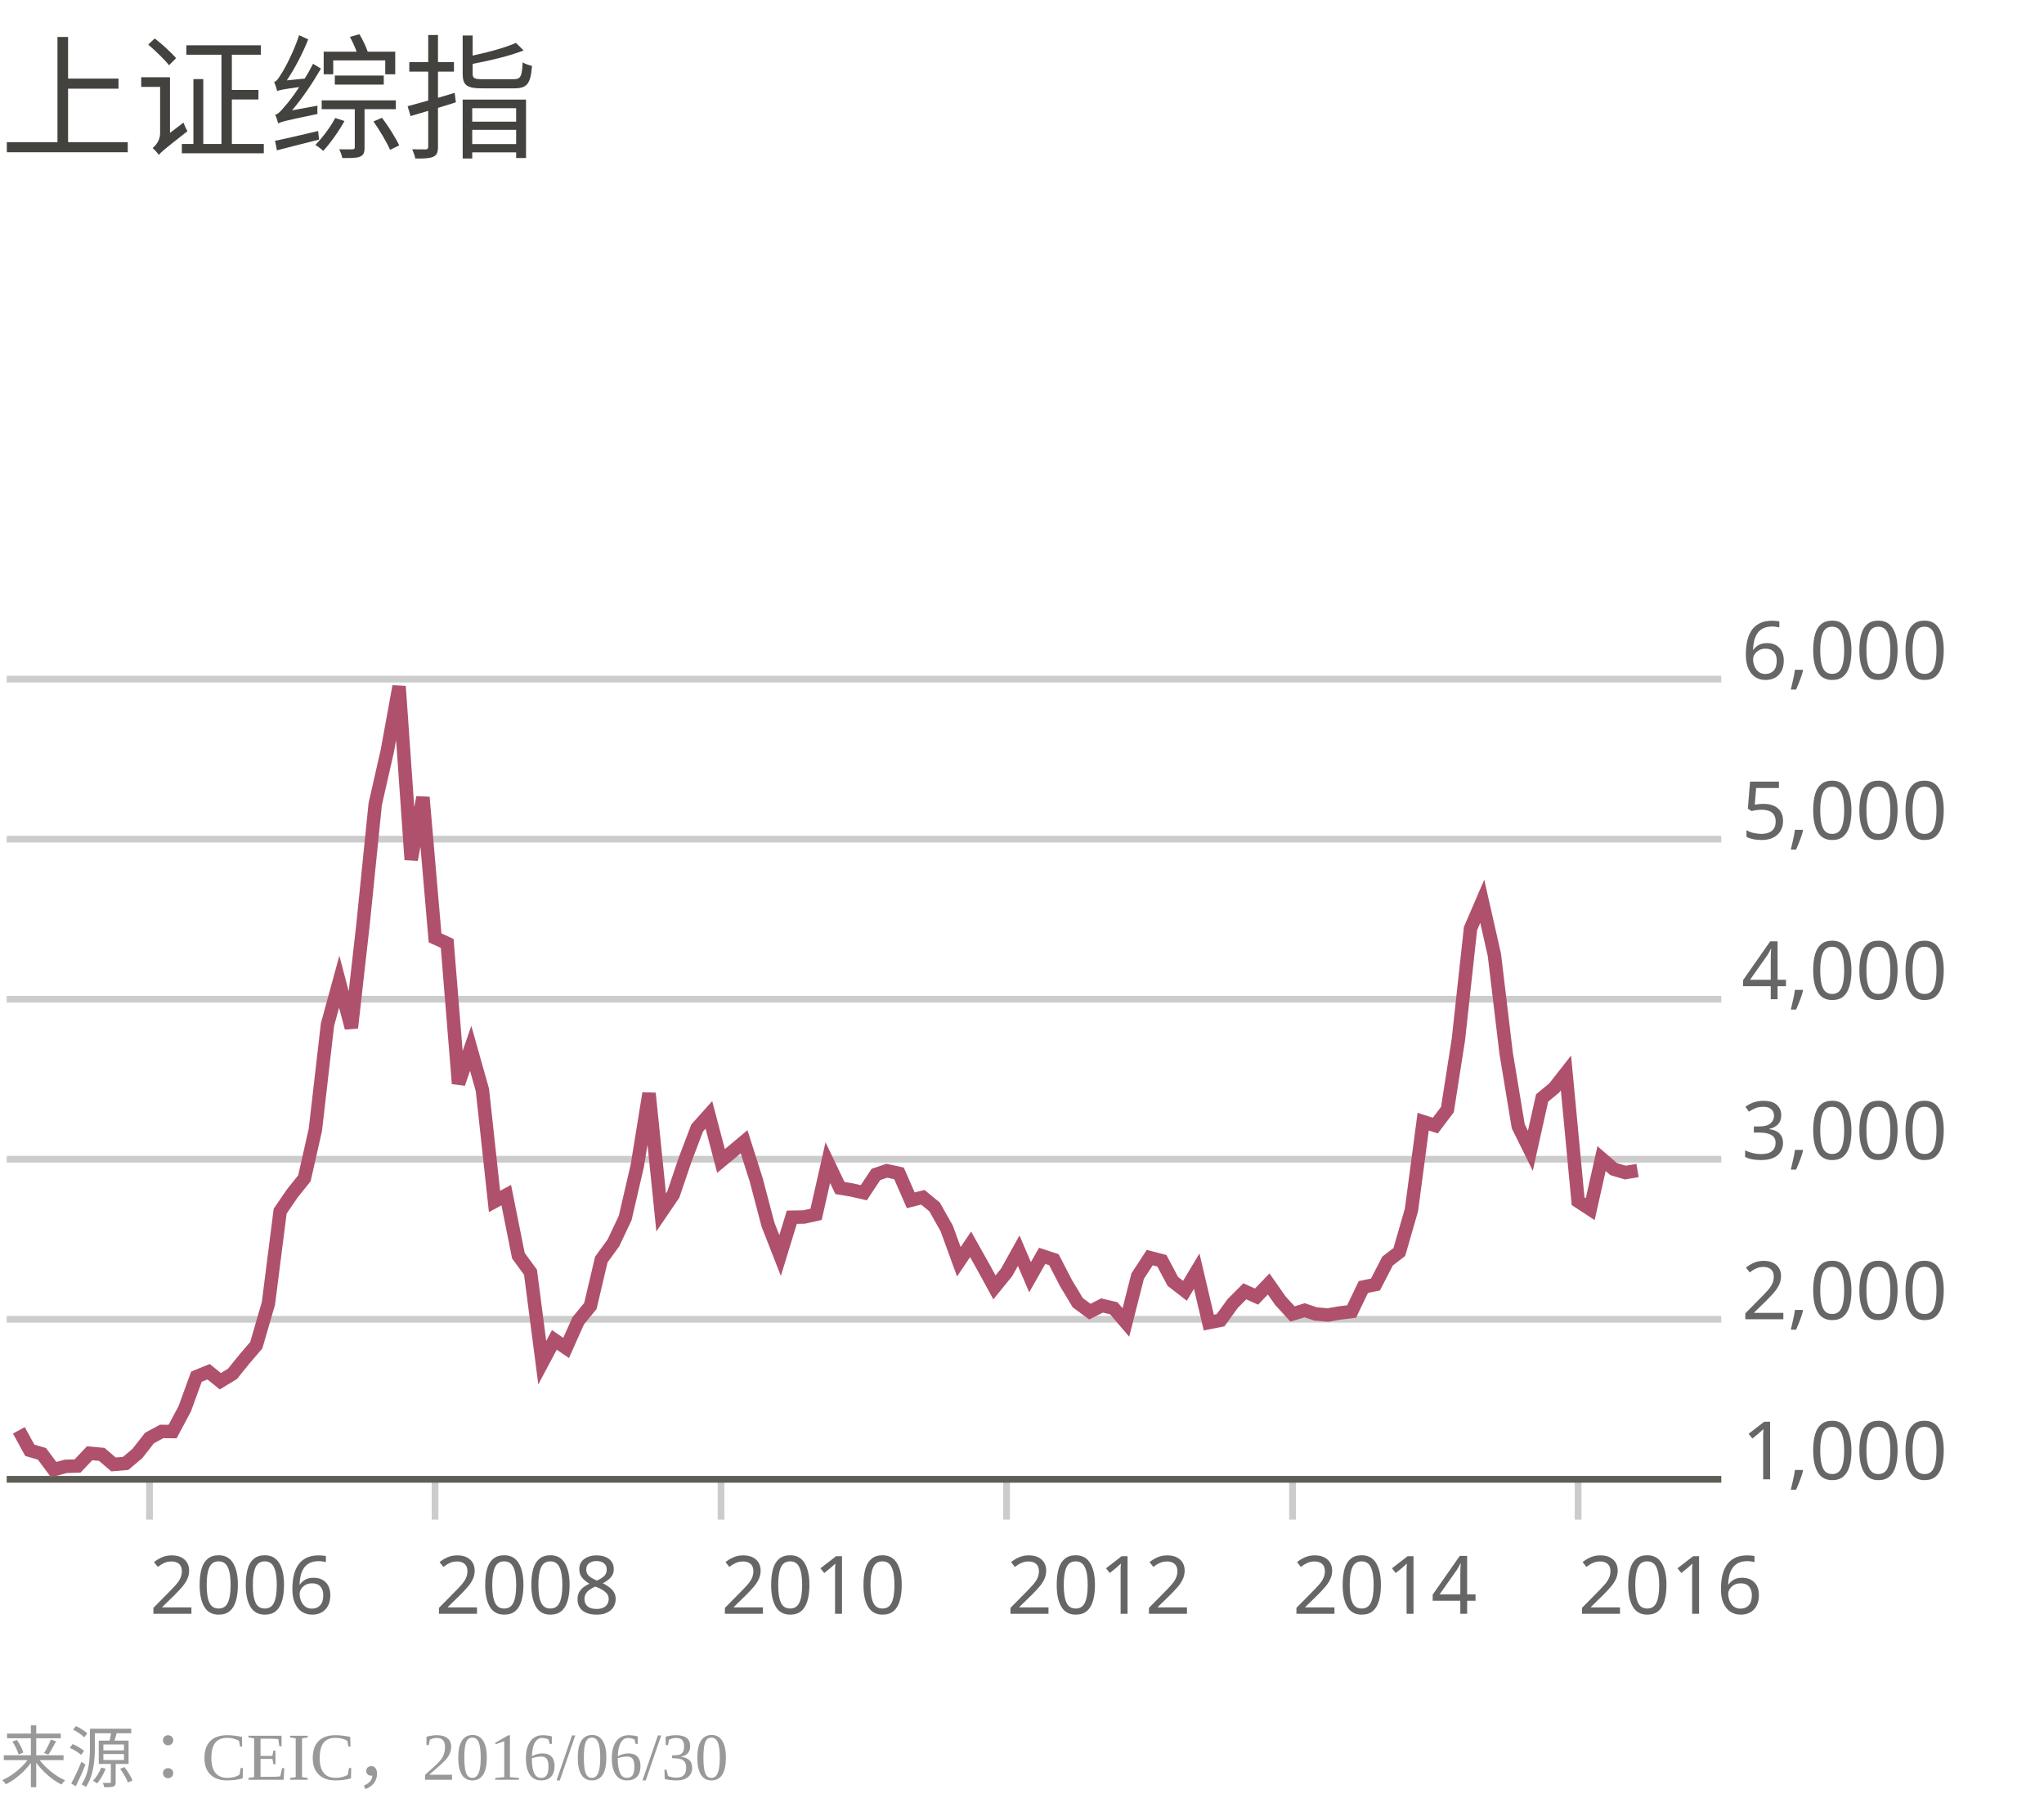
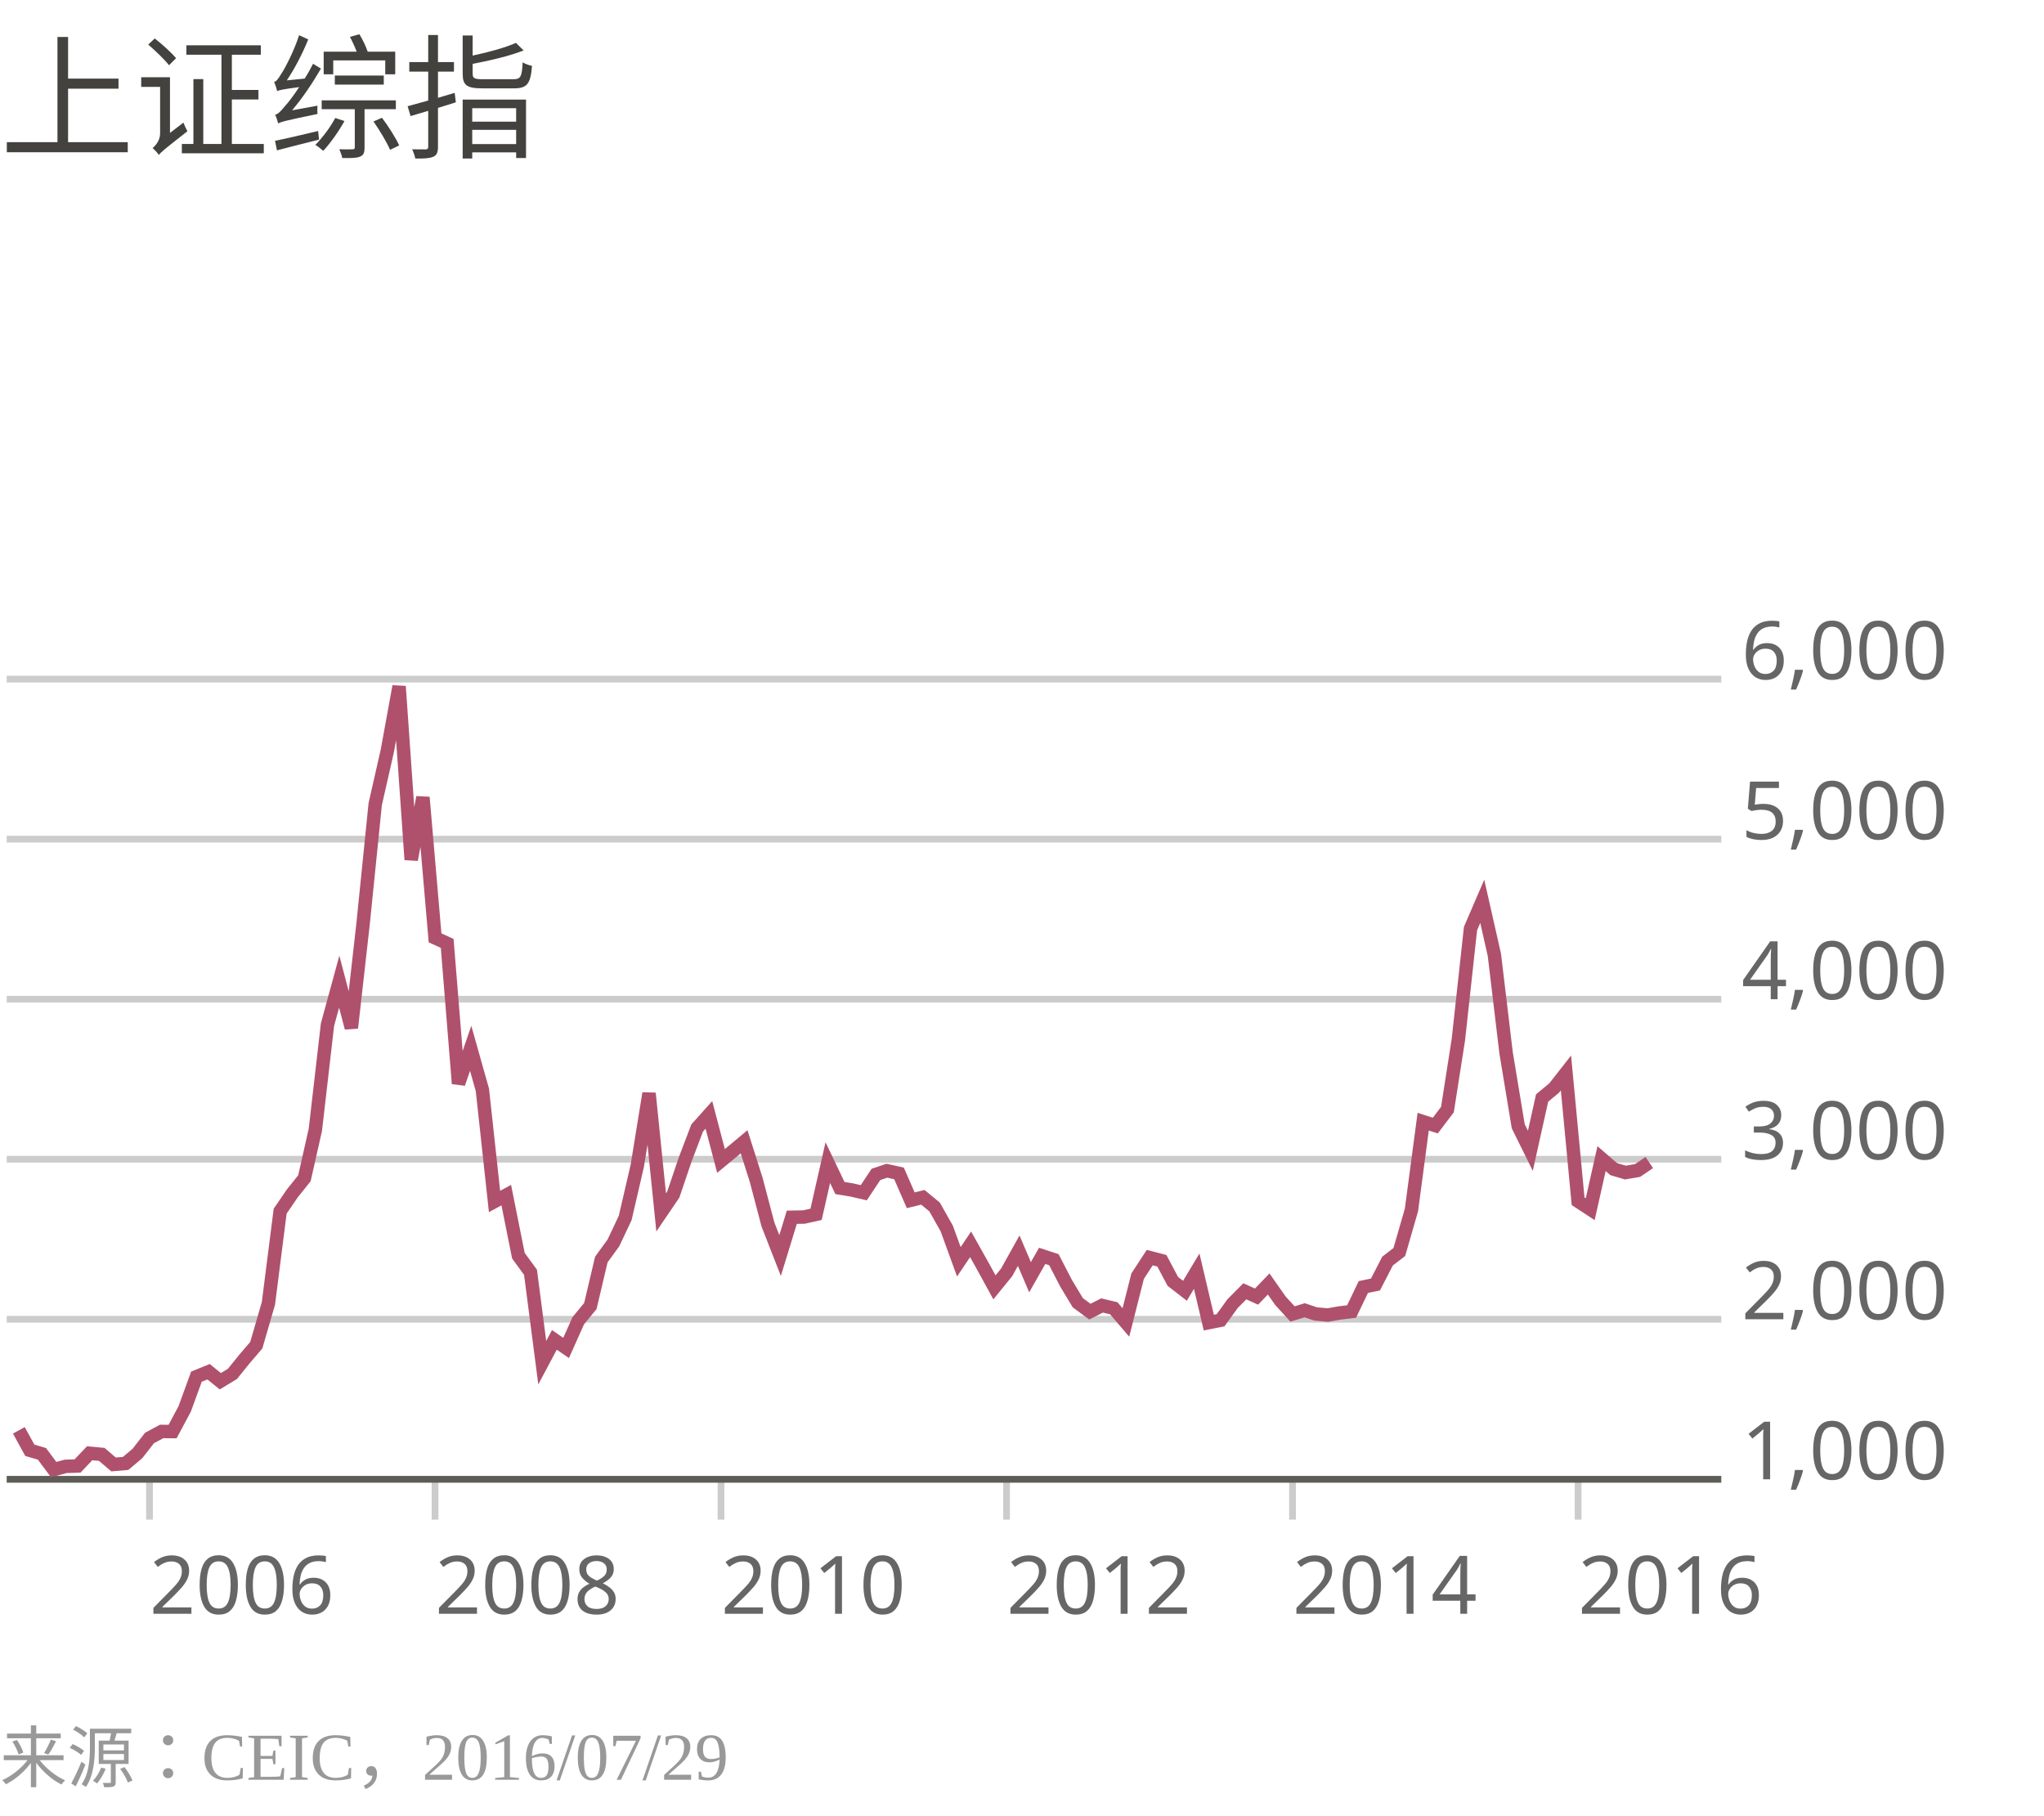
<svg xmlns="http://www.w3.org/2000/svg" viewBox="0 0 304 270">
  <text class="chart-title" fill="#43423e" font-size="20" y="22">上证综指</text>
  <text class="chart-subtitle" fill="#43423e" font-size="15" y="42" />
-   <text class="chart-source" font-size="10" fill-opacity="0.4" y="265">来源：CEIC，2016/06/30</text>
+   <text class="chart-source" font-size="10" fill-opacity="0.4" y="265">来源：CEIC，2016/07/29</text>
  <g transform="translate(1,100)">
    <g transform="translate(0,120)" class="x axis">
      <g class="tick" style="" transform="translate(21.23546,0)">
        <line y2="6" x2="0" fill="none" stroke="#000" stroke-opacity="0.2" />
        <text dy="0" style="" y="20" x="0" font-family="MetricWeb,sans-serif" fill-opacity="0.6" font-size="12" text-anchor="start">2006</text>
      </g>
      <g class="tick" style="" transform="translate(63.70637,0)">
        <line y2="6" x2="0" fill="none" stroke="#000" stroke-opacity="0.2" />
        <text dy="0" style="" y="20" x="0" font-family="MetricWeb,sans-serif" fill-opacity="0.6" font-size="12" text-anchor="start">2008</text>
      </g>
      <g class="tick" style="" transform="translate(106.2355,0)">
        <line y2="6" x2="0" fill="none" stroke="#000" stroke-opacity="0.2" />
        <text dy="0" style="" y="20" x="0" font-family="MetricWeb,sans-serif" fill-opacity="0.6" font-size="12" text-anchor="start">2010</text>
      </g>
      <g class="tick" style="" transform="translate(148.7064,0)">
        <line y2="6" x2="0" fill="none" stroke="#000" stroke-opacity="0.2" />
        <text dy="0" style="" y="20" x="0" font-family="MetricWeb,sans-serif" fill-opacity="0.6" font-size="12" text-anchor="start">2012</text>
      </g>
      <g class="tick" style="" transform="translate(191.2355,0)">
        <line y2="6" x2="0" fill="none" stroke="#000" stroke-opacity="0.2" />
        <text dy="0" style="" y="20" x="0" font-family="MetricWeb,sans-serif" fill-opacity="0.6" font-size="12" text-anchor="start">2014</text>
      </g>
      <g class="tick" style="" transform="translate(233.7064,0)">
        <line y2="6" x2="0" fill="none" stroke="#000" stroke-opacity="0.2" />
        <text dy="0" style="" y="20" x="0" font-family="MetricWeb,sans-serif" fill-opacity="0.6" font-size="12" text-anchor="start">2016</text>
      </g>
      <path class="domain" d="M0,0V0H255V0" fill="none" stroke="#74736c" />
    </g>
    <g transform="translate(255,0)" class="y axis">
      <g class="tick" style="" transform="translate(0,120)">
        <line x2="-255" y2="0" fill="none" stroke="#000" stroke-opacity="0.2" />
        <text dy="0" style="text-anchor: start;" x="3" y="0" font-family="MetricWeb,sans-serif" fill-opacity="0.6" font-size="12">1,000</text>
      </g>
      <g class="tick" style="" transform="translate(0,96.2)">
        <line x2="-255" y2="0" fill="none" stroke="#000" stroke-opacity="0.2" />
        <text dy="0" style="text-anchor: start;" x="3" y="0" font-family="MetricWeb,sans-serif" fill-opacity="0.6" font-size="12">2,000</text>
      </g>
      <g class="tick" style="" transform="translate(0,72.4)">
        <line x2="-255" y2="0" fill="none" stroke="#000" stroke-opacity="0.2" />
        <text dy="0" style="text-anchor: start;" x="3" y="0" font-family="MetricWeb,sans-serif" fill-opacity="0.6" font-size="12">3,000</text>
      </g>
      <g class="tick" style="" transform="translate(0,48.6)">
        <line x2="-255" y2="0" fill="none" stroke="#000" stroke-opacity="0.2" />
        <text dy="0" style="text-anchor: start;" x="3" y="0" font-family="MetricWeb,sans-serif" fill-opacity="0.6" font-size="12">4,000</text>
      </g>
      <g class="tick" style="" transform="translate(0,24.8)">
        <line x2="-255" y2="0" fill="none" stroke="#000" stroke-opacity="0.2" />
        <text dy="0" style="text-anchor: start;" x="3" y="0" font-family="MetricWeb,sans-serif" fill-opacity="0.6" font-size="12">5,000</text>
      </g>
      <g class="tick" style="" transform="translate(0,1)">
        <line x2="-255" y2="0" fill="none" stroke="#000" stroke-opacity="0.2" />
        <text dy="0" style="text-anchor: start;" x="3" y="0" font-family="MetricWeb,sans-serif" fill-opacity="0.6" font-size="12">6,000</text>
      </g>
      <path class="domain" d="M-255,1H0V120H-255" fill="none" stroke="#000" stroke-opacity="0" />
    </g>
    <g>
-       <path d="M1.804,112.717L3.433,115.686L5.236,116.212L6.982,118.554L8.785,118.074L10.53,118.024L12.334,116.125L14.138,116.296L15.883,117.791L17.687,117.638L19.432,116.167L21.235,113.858L23.039,112.883L24.668,112.9L26.472,109.523L28.217,104.737L30.021,104.001L31.766,105.417L33.569,104.324L35.373,102.092L37.118,100.056L38.922,93.837L40.667,80.124L42.471,77.485L44.274,75.231L45.903,68.021L47.707,52.378L49.452,45.99L51.256,52.867L53.001,37.389L54.805,19.592L56.608,11.655L58.354,2.076L60.157,27.852L61.903,18.575L63.706,39.475L65.51,40.305L67.197,61.15L69.001,55.904L70.746,62.086L72.55,78.681L74.295,77.738L76.099,86.743L77.902,89.208L79.648,102.655L81.451,99.266L83.196,100.465L85,96.422L86.804,94.228L88.433,87.318L90.236,84.834L91.982,81.136L93.785,73.367L95.53,62.593L97.334,80.308L99.138,77.65L100.883,72.499L102.687,67.752L104.432,65.804L106.235,72.655L108.039,71.164L109.668,69.803L111.472,75.479L113.217,82.107L115.021,86.719L116.766,81.028L118.569,80.997L120.373,80.595L122.118,72.904L123.922,76.68L125.667,76.968L127.471,77.382L129.274,74.66L130.903,74.111L132.707,74.506L134.452,78.505L136.256,78.062L138.001,79.499L139.805,82.697L141.608,87.651L143.354,85.056L145.157,88.265L146.903,91.454L148.706,89.236L150.51,86.002L152.197,89.946L154.001,86.768L155.746,87.341L157.55,90.835L159.295,93.734L161.099,95.069L162.902,94.149L164.648,94.561L166.451,96.673L168.196,89.795L170,87.027L171.804,87.499L173.433,90.568L175.236,91.966L176.982,89.046L178.785,96.695L180.53,96.348L182.334,93.859L184.138,92.043L185.883,92.83L187.687,90.952L189.432,93.44L191.235,95.413L193.039,94.86L194.668,95.407L196.472,95.573L198.217,95.267L200.021,95.05L201.766,91.403L203.569,91.031L205.373,87.54L207.118,86.2L208.922,79.948L210.667,66.815L212.471,67.393L214.274,65.015L215.903,54.6L217.707,38.089L219.452,34.041L221.256,42.002L223.001,56.603L224.805,67.497L226.608,71.144L228.354,63.295L230.157,61.799L231.903,59.568L233.706,78.645L235.51,79.826L237.197,72.307L239.001,73.868L240.746,74.384L242.55,74.075" stroke-width="2" fill="none" stroke="#af516c" />
+       <path d="M1.804,112.717L3.433,115.686L5.236,116.212L6.982,118.554L8.785,118.074L10.53,118.024L12.334,116.125L14.138,116.296L15.883,117.791L17.687,117.638L19.432,116.167L21.235,113.858L23.039,112.883L24.668,112.9L26.472,109.523L28.217,104.737L30.021,104.001L31.766,105.417L33.569,104.324L35.373,102.092L37.118,100.056L38.922,93.837L40.667,80.124L42.471,77.485L44.274,75.231L45.903,68.021L47.707,52.378L49.452,45.99L51.256,52.867L53.001,37.389L54.805,19.592L56.608,11.655L58.354,2.076L60.157,27.852L61.903,18.575L63.706,39.475L65.51,40.305L67.197,61.15L69.001,55.904L70.746,62.086L72.55,78.681L74.295,77.738L76.099,86.743L77.902,89.208L79.648,102.655L81.451,99.266L83.196,100.465L85,96.422L86.804,94.228L88.433,87.318L90.236,84.834L91.982,81.136L93.785,73.367L95.53,62.593L97.334,80.308L99.138,77.65L100.883,72.499L102.687,67.752L104.432,65.804L106.235,72.655L108.039,71.164L109.668,69.803L111.472,75.479L113.217,82.107L115.021,86.719L116.766,81.028L118.569,80.997L120.373,80.595L122.118,72.904L123.922,76.68L125.667,76.968L127.471,77.382L129.274,74.66L130.903,74.111L132.707,74.506L134.452,78.505L136.256,78.062L138.001,79.499L139.805,82.697L141.608,87.651L143.354,85.056L145.157,88.265L146.903,91.454L148.706,89.236L150.51,86.002L152.197,89.946L154.001,86.768L155.746,87.341L157.55,90.835L159.295,93.734L161.099,95.069L162.902,94.149L164.648,94.561L166.451,96.673L168.196,89.795L170,87.027L171.804,87.499L173.433,90.568L175.236,91.966L176.982,89.046L178.785,96.695L180.53,96.348L182.334,93.859L184.138,92.043L185.883,92.83L187.687,90.952L189.432,93.44L191.235,95.413L193.039,94.86L194.668,95.407L196.472,95.573L198.217,95.267L200.021,95.05L201.766,91.403L203.569,91.031L205.373,87.54L207.118,86.2L208.922,79.948L210.667,66.815L212.471,67.393L214.274,65.015L215.903,54.6L217.707,38.089L219.452,34.041L221.256,42.002L223.001,56.603L224.805,67.497L226.608,71.144L228.354,63.295L230.157,61.799L231.903,59.568L233.706,78.645L235.51,79.826L237.197,72.307L239.001,73.868L240.746,74.384L242.55,74.075L244.295,72.892" stroke-width="2" fill="none" stroke="#af516c" />
    </g>
  </g>
</svg>
